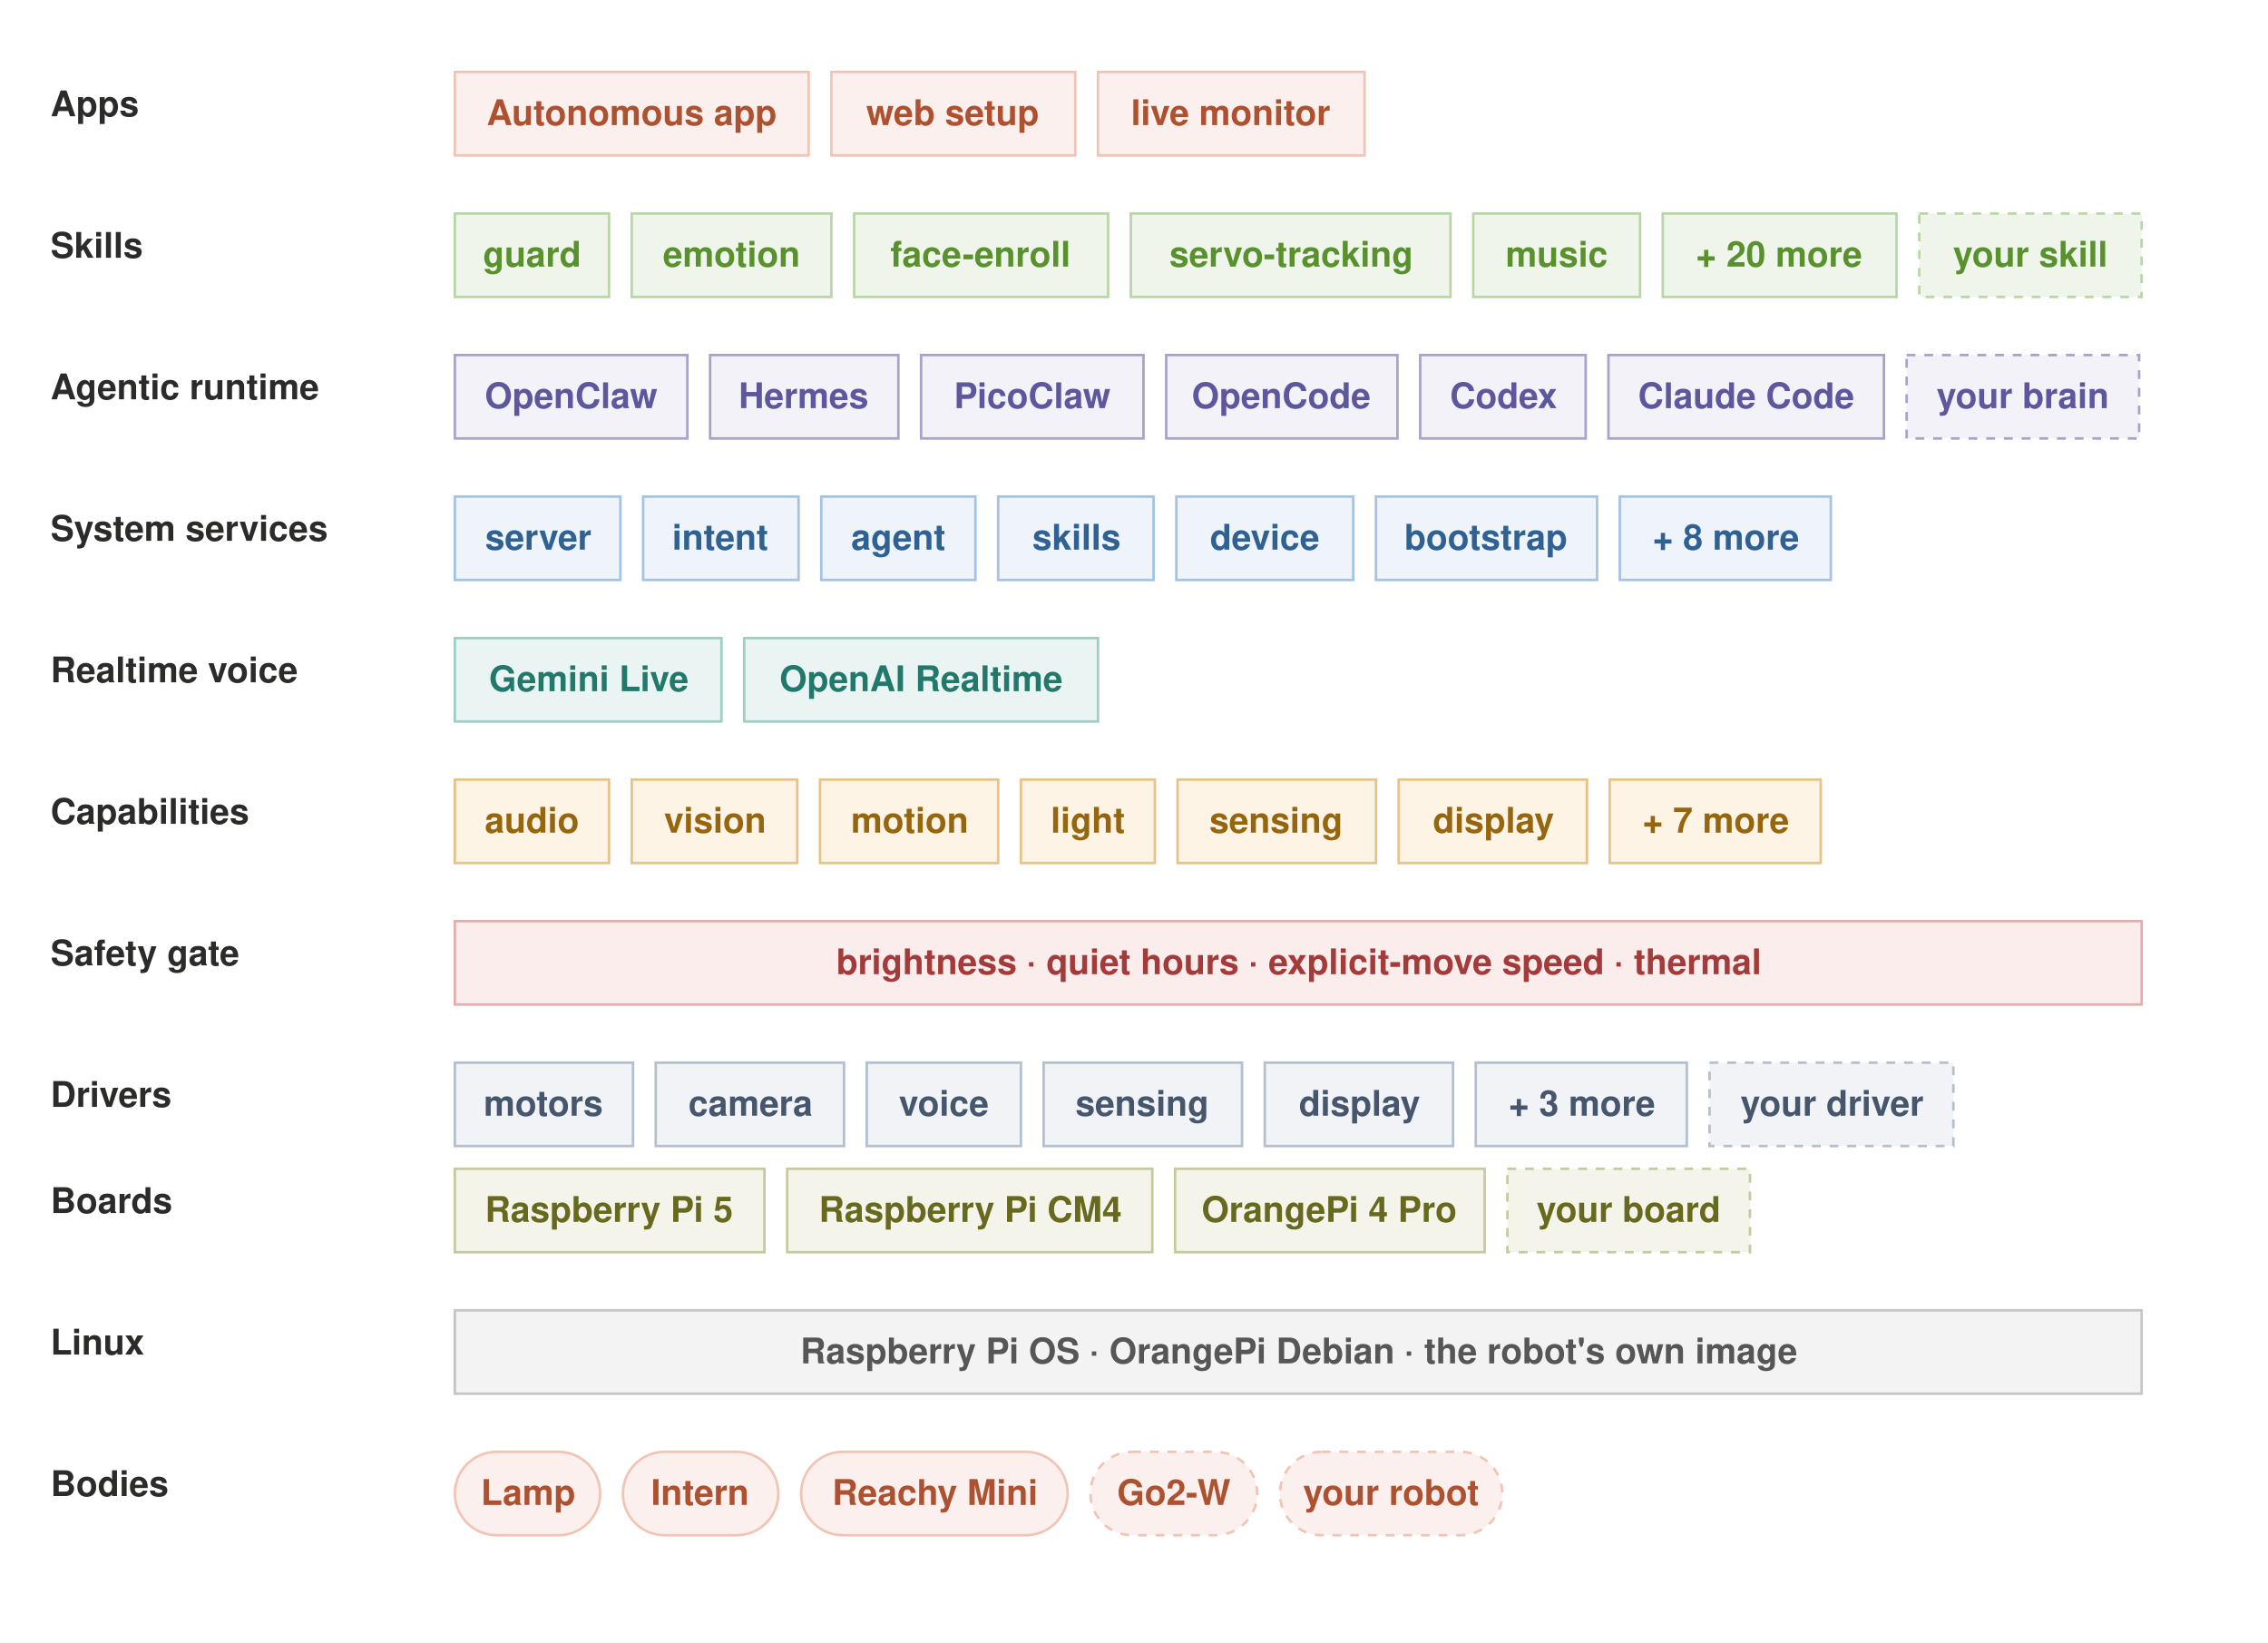
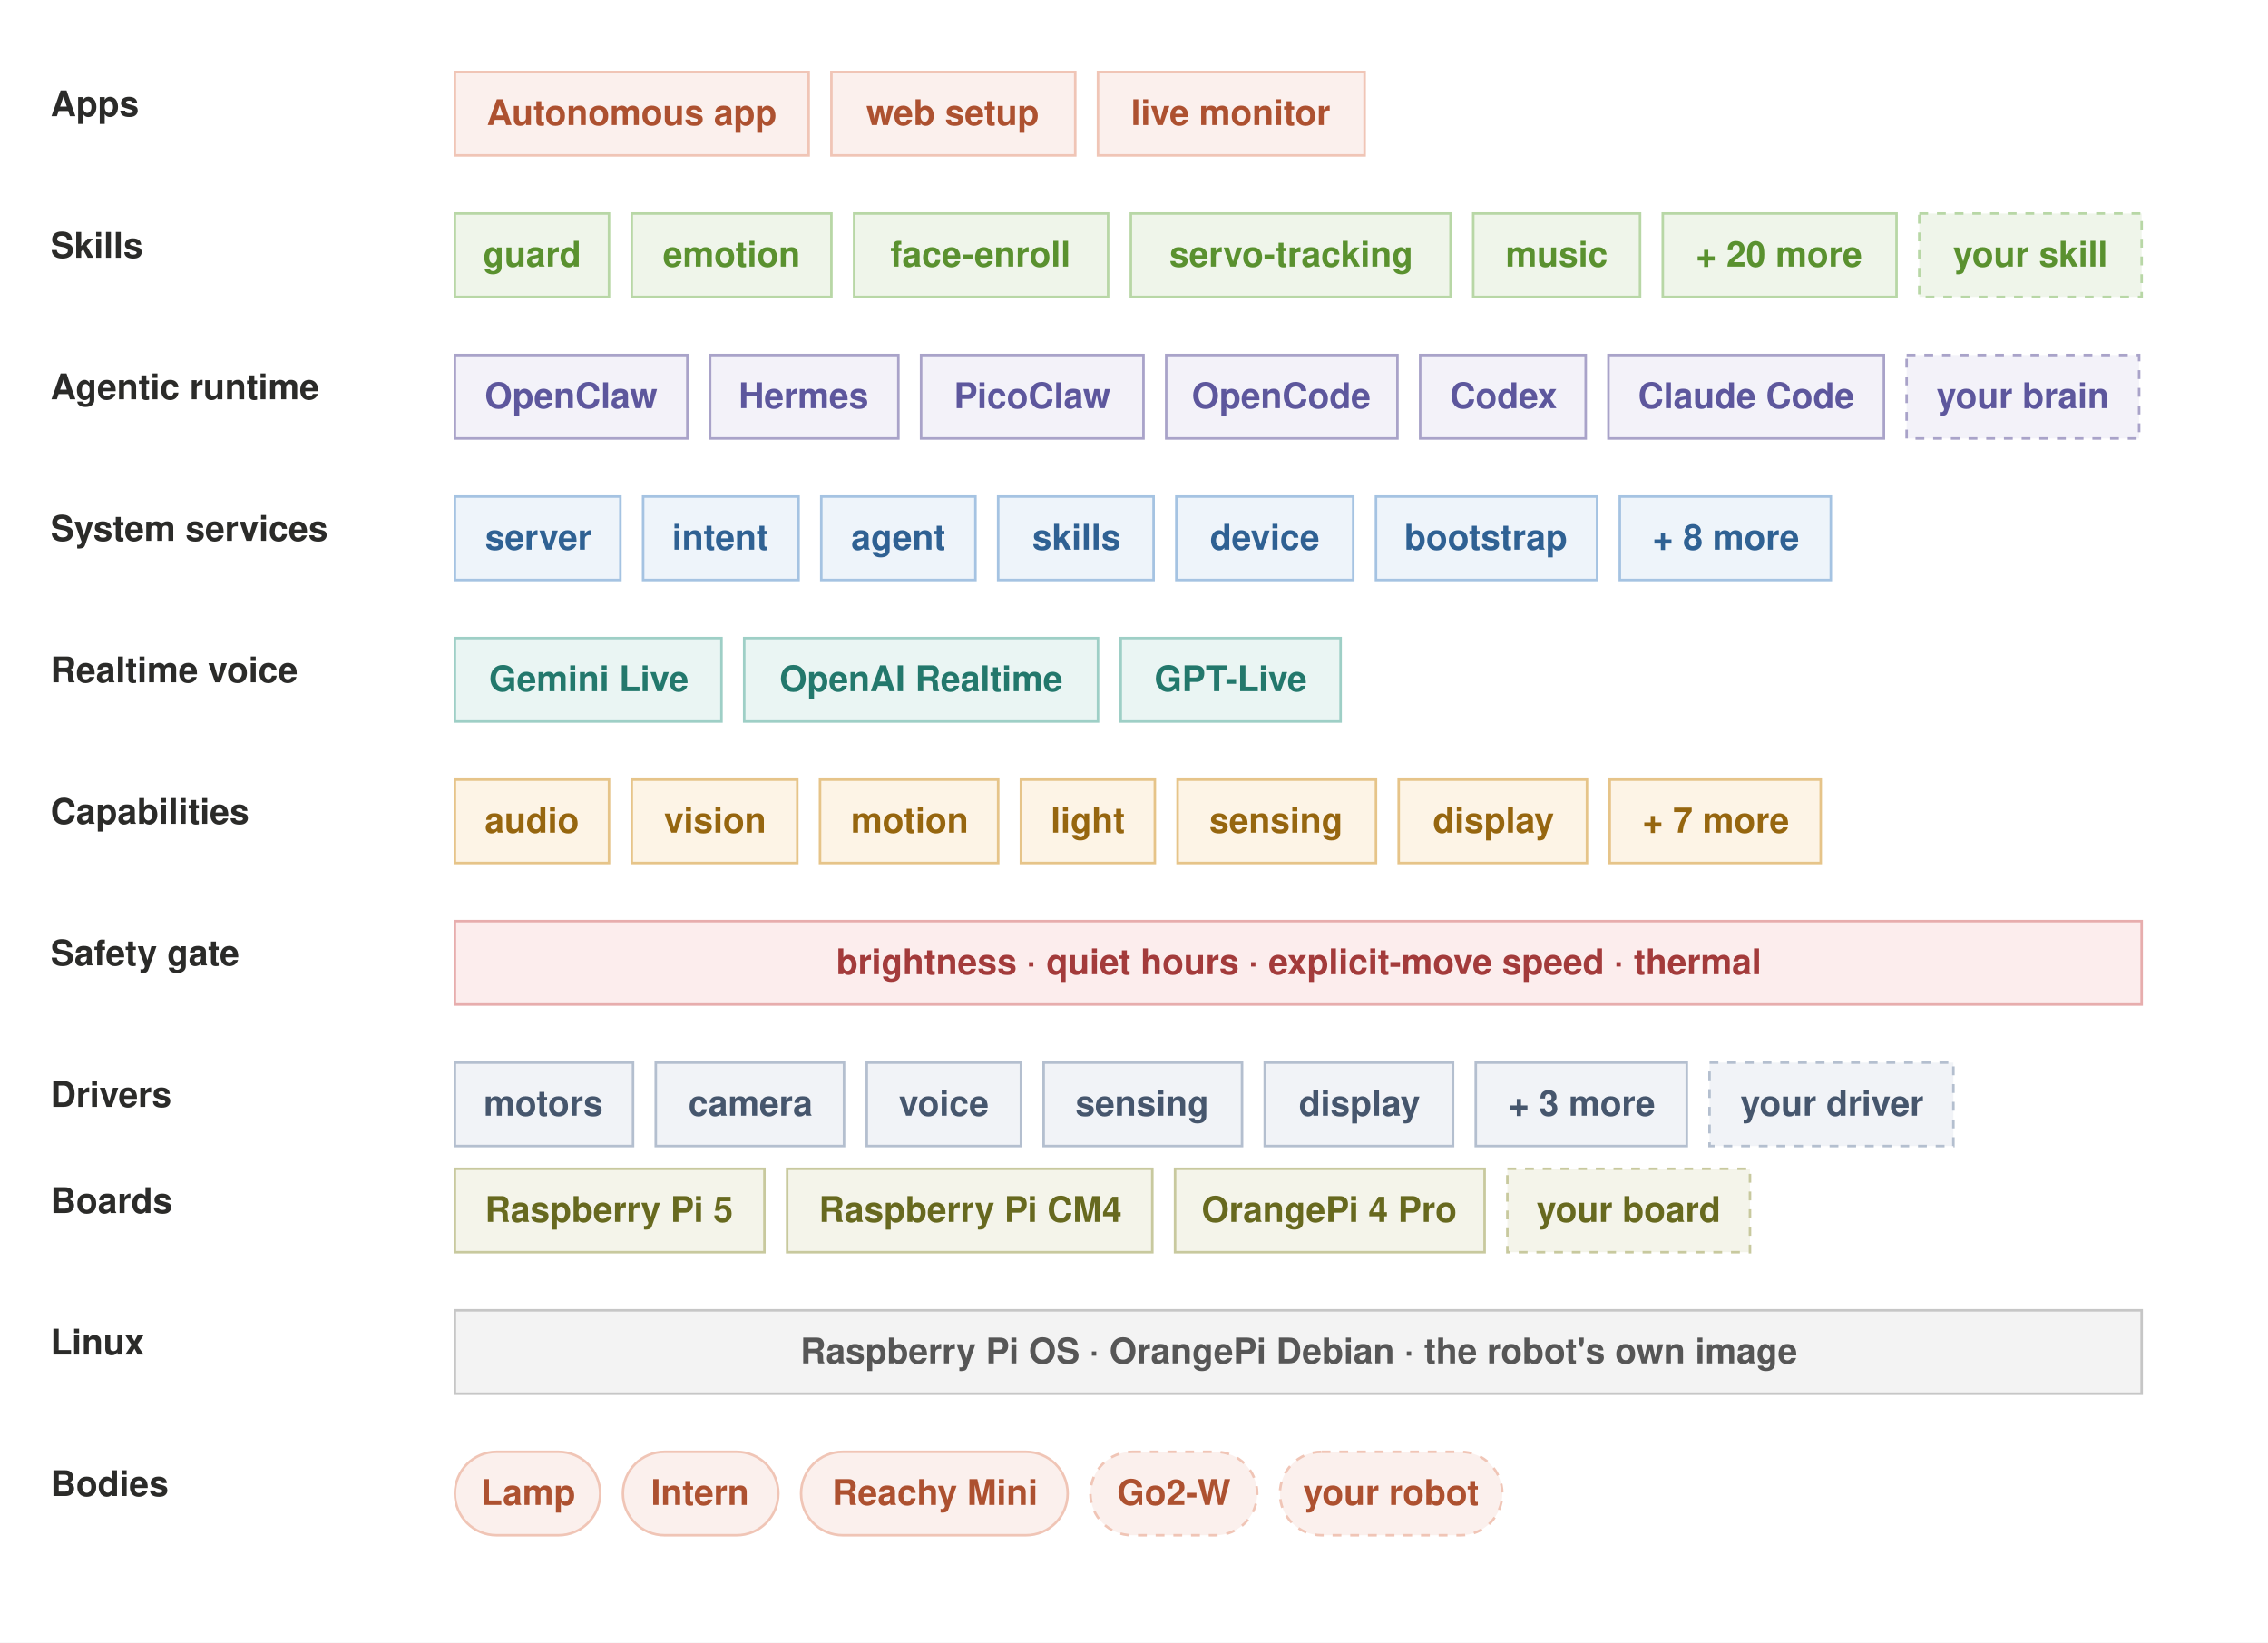
<svg xmlns="http://www.w3.org/2000/svg" viewBox="0 0 1795 1300" font-family="Avenir Next, Nunito, Segoe UI, Helvetica, Arial, sans-serif">
  <defs>
    <marker id="ha" markerWidth="14" markerHeight="14" refX="11" refY="5" orient="auto" markerUnits="userSpaceOnUse">
      <path d="M1.5 1 L10 5 L1.5 9" fill="none" stroke="#a1a099" stroke-width="1.9" stroke-linecap="round" stroke-linejoin="round" />
    </marker>
    <marker id="Ha" markerWidth="19" markerHeight="19" refX="13" refY="6.5" orient="auto" markerUnits="userSpaceOnUse">
      <path d="M2 1.5 L12.5 6.5 L2 11.5" fill="none" stroke="#a1a099" stroke-width="3" stroke-linecap="round" stroke-linejoin="round" />
    </marker>
    <marker id="hg" markerWidth="14" markerHeight="14" refX="11" refY="5" orient="auto" markerUnits="userSpaceOnUse">
      <path d="M1.5 1 L10 5 L1.5 9" fill="none" stroke="#5a912f" stroke-width="1.9" stroke-linecap="round" stroke-linejoin="round" />
    </marker>
    <marker id="Hg" markerWidth="19" markerHeight="19" refX="13" refY="6.5" orient="auto" markerUnits="userSpaceOnUse">
      <path d="M2 1.5 L12.5 6.5 L2 11.5" fill="none" stroke="#5a912f" stroke-width="3" stroke-linecap="round" stroke-linejoin="round" />
    </marker>
    <marker id="hp" markerWidth="14" markerHeight="14" refX="11" refY="5" orient="auto" markerUnits="userSpaceOnUse">
      <path d="M1.5 1 L10 5 L1.5 9" fill="none" stroke="#5d579d" stroke-width="1.9" stroke-linecap="round" stroke-linejoin="round" />
    </marker>
    <marker id="Hp" markerWidth="19" markerHeight="19" refX="13" refY="6.5" orient="auto" markerUnits="userSpaceOnUse">
      <path d="M2 1.5 L12.5 6.5 L2 11.5" fill="none" stroke="#5d579d" stroke-width="3" stroke-linecap="round" stroke-linejoin="round" />
    </marker>
    <marker id="hc" markerWidth="14" markerHeight="14" refX="11" refY="5" orient="auto" markerUnits="userSpaceOnUse">
      <path d="M1.5 1 L10 5 L1.5 9" fill="none" stroke="#ad5130" stroke-width="1.9" stroke-linecap="round" stroke-linejoin="round" />
    </marker>
    <marker id="Hc" markerWidth="19" markerHeight="19" refX="13" refY="6.5" orient="auto" markerUnits="userSpaceOnUse">
      <path d="M2 1.5 L12.5 6.5 L2 11.5" fill="none" stroke="#ad5130" stroke-width="3" stroke-linecap="round" stroke-linejoin="round" />
    </marker>
    <marker id="hk" markerWidth="14" markerHeight="14" refX="11" refY="5" orient="auto" markerUnits="userSpaceOnUse">
      <path d="M1.5 1 L10 5 L1.5 9" fill="none" stroke="#2b2b29" stroke-width="1.9" stroke-linecap="round" stroke-linejoin="round" />
    </marker>
    <marker id="Hk" markerWidth="19" markerHeight="19" refX="13" refY="6.5" orient="auto" markerUnits="userSpaceOnUse">
      <path d="M2 1.5 L12.5 6.5 L2 11.5" fill="none" stroke="#2b2b29" stroke-width="3" stroke-linecap="round" stroke-linejoin="round" />
    </marker>
  </defs>
  <rect width="1795" height="1300" fill="#fff" />
  <text x="40" y="92" fill="#2b2b29" font-size="28" font-weight="600">Apps</text>
  <rect x="360" y="57" width="280" height="66" fill="#fbf0ed" stroke="#f0c5b6" stroke-width="2" />
  <text x="500" y="99" text-anchor="middle" fill="#ad5130" font-size="28" font-weight="600">Autonomous app</text>
  <rect x="658" y="57" width="193" height="66" fill="#fbf0ed" stroke="#f0c5b6" stroke-width="2" />
  <text x="754" y="99" text-anchor="middle" fill="#ad5130" font-size="28" font-weight="600">web setup</text>
  <rect x="869" y="57" width="211" height="66" fill="#fbf0ed" stroke="#f0c5b6" stroke-width="2" />
  <text x="974" y="99" text-anchor="middle" fill="#ad5130" font-size="28" font-weight="600">live monitor</text>
  <text x="40" y="204" fill="#2b2b29" font-size="28" font-weight="600">Skills</text>
  <rect x="360" y="169" width="122" height="66" fill="#eff5ea" stroke="#b8d7a6" stroke-width="2" />
  <text x="421" y="211" text-anchor="middle" fill="#5a912f" font-size="28" font-weight="600">guard</text>
  <rect x="500" y="169" width="158" height="66" fill="#eff5ea" stroke="#b8d7a6" stroke-width="2" />
  <text x="579" y="211" text-anchor="middle" fill="#5a912f" font-size="28" font-weight="600">emotion</text>
  <rect x="676" y="169" width="201" height="66" fill="#eff5ea" stroke="#b8d7a6" stroke-width="2" />
  <text x="776" y="211" text-anchor="middle" fill="#5a912f" font-size="28" font-weight="600">face-enroll</text>
  <rect x="895" y="169" width="253" height="66" fill="#eff5ea" stroke="#b8d7a6" stroke-width="2" />
  <text x="1022" y="211" text-anchor="middle" fill="#5a912f" font-size="28" font-weight="600">servo-tracking</text>
  <rect x="1166" y="169" width="132" height="66" fill="#eff5ea" stroke="#b8d7a6" stroke-width="2" />
  <text x="1232" y="211" text-anchor="middle" fill="#5a912f" font-size="28" font-weight="600">music</text>
  <rect x="1316" y="169" width="185" height="66" fill="#eff5ea" stroke="#b8d7a6" stroke-width="2" />
  <text x="1408" y="211" text-anchor="middle" fill="#5a912f" font-size="28" font-weight="600">+ 20 more</text>
  <rect x="1519" y="169" width="176" height="66" fill="#eff5ea" stroke="#b8d7a6" stroke-width="2" stroke-dasharray="7 7" />
  <text x="1607" y="211" text-anchor="middle" fill="#5a912f" font-size="28" font-weight="600">your skill</text>
  <text x="40" y="316" fill="#2b2b29" font-size="28" font-weight="600">Agentic runtime</text>
  <rect x="360" y="281" width="184" height="66" fill="#f3f2f9" stroke="#a9a3c9" stroke-width="2" />
  <text x="452" y="323" text-anchor="middle" fill="#5d579d" font-size="28" font-weight="600">OpenClaw</text>
  <rect x="562" y="281" width="149" height="66" fill="#f3f2f9" stroke="#a9a3c9" stroke-width="2" />
  <text x="636" y="323" text-anchor="middle" fill="#5d579d" font-size="28" font-weight="600">Hermes</text>
  <rect x="729" y="281" width="176" height="66" fill="#f3f2f9" stroke="#a9a3c9" stroke-width="2" />
  <text x="817" y="323" text-anchor="middle" fill="#5d579d" font-size="28" font-weight="600">PicoClaw</text>
  <rect x="923" y="281" width="183" height="66" fill="#f3f2f9" stroke="#a9a3c9" stroke-width="2" />
  <text x="1014" y="323" text-anchor="middle" fill="#5d579d" font-size="28" font-weight="600">OpenCode</text>
  <rect x="1124" y="281" width="131" height="66" fill="#f3f2f9" stroke="#a9a3c9" stroke-width="2" />
  <text x="1190" y="323" text-anchor="middle" fill="#5d579d" font-size="28" font-weight="600">Codex</text>
  <rect x="1273" y="281" width="218" height="66" fill="#f3f2f9" stroke="#a9a3c9" stroke-width="2" />
  <text x="1382" y="323" text-anchor="middle" fill="#5d579d" font-size="28" font-weight="600">Claude Code</text>
  <rect x="1509" y="281" width="184" height="66" fill="#f3f2f9" stroke="#a9a3c9" stroke-width="2" stroke-dasharray="7 7" />
  <text x="1601" y="323" text-anchor="middle" fill="#5d579d" font-size="28" font-weight="600">your brain</text>
  <text x="40" y="428" fill="#2b2b29" font-size="28" font-weight="600">System services</text>
  <rect x="360" y="393" width="131" height="66" fill="#eef4fa" stroke="#a5c3e2" stroke-width="2" />
  <text x="426" y="435" text-anchor="middle" fill="#2f6193" font-size="28" font-weight="600">server</text>
  <rect x="509" y="393" width="123" height="66" fill="#eef4fa" stroke="#a5c3e2" stroke-width="2" />
  <text x="570" y="435" text-anchor="middle" fill="#2f6193" font-size="28" font-weight="600">intent</text>
  <rect x="650" y="393" width="122" height="66" fill="#eef4fa" stroke="#a5c3e2" stroke-width="2" />
  <text x="711" y="435" text-anchor="middle" fill="#2f6193" font-size="28" font-weight="600">agent</text>
  <rect x="790" y="393" width="123" height="66" fill="#eef4fa" stroke="#a5c3e2" stroke-width="2" />
  <text x="852" y="435" text-anchor="middle" fill="#2f6193" font-size="28" font-weight="600">skills</text>
  <rect x="931" y="393" width="140" height="66" fill="#eef4fa" stroke="#a5c3e2" stroke-width="2" />
  <text x="1001" y="435" text-anchor="middle" fill="#2f6193" font-size="28" font-weight="600">device</text>
  <rect x="1089" y="393" width="175" height="66" fill="#eef4fa" stroke="#a5c3e2" stroke-width="2" />
  <text x="1176" y="435" text-anchor="middle" fill="#2f6193" font-size="28" font-weight="600">bootstrap</text>
  <rect x="1282" y="393" width="167" height="66" fill="#eef4fa" stroke="#a5c3e2" stroke-width="2" />
  <text x="1366" y="435" text-anchor="middle" fill="#2f6193" font-size="28" font-weight="600">+ 8 more</text>
  <text x="40" y="540" fill="#2b2b29" font-size="28" font-weight="600">Realtime voice</text>
  <rect x="360" y="505" width="211" height="66" fill="#eaf5f3" stroke="#9ecfc6" stroke-width="2" />
  <text x="466" y="547" text-anchor="middle" fill="#23786c" font-size="28" font-weight="600">Gemini Live</text>
  <rect x="589" y="505" width="280" height="66" fill="#eaf5f3" stroke="#9ecfc6" stroke-width="2" />
  <text x="729" y="547" text-anchor="middle" fill="#23786c" font-size="28" font-weight="600">OpenAI Realtime</text>
+   <rect x="887" y="505" width="174" height="66" fill="#eaf5f3" stroke="#9ecfc6" stroke-width="2" />
+   <text x="974" y="547" text-anchor="middle" fill="#23786c" font-size="28" font-weight="600">GPT-Live</text>
  <text x="40" y="652" fill="#2b2b29" font-size="28" font-weight="600">Capabilities</text>
  <rect x="360" y="617" width="122" height="66" fill="#fdf4e6" stroke="#e6c489" stroke-width="2" />
  <text x="421" y="659" text-anchor="middle" fill="#96660f" font-size="28" font-weight="600">audio</text>
  <rect x="500" y="617" width="131" height="66" fill="#fdf4e6" stroke="#e6c489" stroke-width="2" />
  <text x="566" y="659" text-anchor="middle" fill="#96660f" font-size="28" font-weight="600">vision</text>
  <rect x="649" y="617" width="141" height="66" fill="#fdf4e6" stroke="#e6c489" stroke-width="2" />
  <text x="720" y="659" text-anchor="middle" fill="#96660f" font-size="28" font-weight="600">motion</text>
  <rect x="808" y="617" width="106" height="66" fill="#fdf4e6" stroke="#e6c489" stroke-width="2" />
  <text x="861" y="659" text-anchor="middle" fill="#96660f" font-size="28" font-weight="600">light</text>
  <rect x="932" y="617" width="157" height="66" fill="#fdf4e6" stroke="#e6c489" stroke-width="2" />
  <text x="1010" y="659" text-anchor="middle" fill="#96660f" font-size="28" font-weight="600">sensing</text>
  <rect x="1107" y="617" width="149" height="66" fill="#fdf4e6" stroke="#e6c489" stroke-width="2" />
  <text x="1182" y="659" text-anchor="middle" fill="#96660f" font-size="28" font-weight="600">display</text>
  <rect x="1274" y="617" width="167" height="66" fill="#fdf4e6" stroke="#e6c489" stroke-width="2" />
  <text x="1358" y="659" text-anchor="middle" fill="#96660f" font-size="28" font-weight="600">+ 7 more</text>
  <text x="40" y="764" fill="#2b2b29" font-size="28" font-weight="600">Safety gate</text>
  <text x="40" y="876" fill="#2b2b29" font-size="28" font-weight="600">Drivers</text>
  <rect x="360" y="841" width="141" height="66" fill="#f1f3f7" stroke="#b4bfcf" stroke-width="2" />
  <text x="430" y="883" text-anchor="middle" fill="#46566d" font-size="28" font-weight="600">motors</text>
  <rect x="519" y="841" width="149" height="66" fill="#f1f3f7" stroke="#b4bfcf" stroke-width="2" />
  <text x="594" y="883" text-anchor="middle" fill="#46566d" font-size="28" font-weight="600">camera</text>
  <rect x="686" y="841" width="122" height="66" fill="#f1f3f7" stroke="#b4bfcf" stroke-width="2" />
  <text x="747" y="883" text-anchor="middle" fill="#46566d" font-size="28" font-weight="600">voice</text>
  <rect x="826" y="841" width="157" height="66" fill="#f1f3f7" stroke="#b4bfcf" stroke-width="2" />
  <text x="904" y="883" text-anchor="middle" fill="#46566d" font-size="28" font-weight="600">sensing</text>
  <rect x="1001" y="841" width="149" height="66" fill="#f1f3f7" stroke="#b4bfcf" stroke-width="2" />
  <text x="1076" y="883" text-anchor="middle" fill="#46566d" font-size="28" font-weight="600">display</text>
  <rect x="1168" y="841" width="167" height="66" fill="#f1f3f7" stroke="#b4bfcf" stroke-width="2" />
  <text x="1252" y="883" text-anchor="middle" fill="#46566d" font-size="28" font-weight="600">+ 3 more</text>
  <rect x="1353" y="841" width="193" height="66" fill="#f1f3f7" stroke="#b4bfcf" stroke-width="2" stroke-dasharray="7 7" />
  <text x="1450" y="883" text-anchor="middle" fill="#46566d" font-size="28" font-weight="600">your driver</text>
  <text x="40" y="960" fill="#2b2b29" font-size="28" font-weight="600">Boards</text>
  <rect x="360" y="925" width="245" height="66" fill="#f4f4ea" stroke="#c8c99e" stroke-width="2" />
  <text x="482" y="967" text-anchor="middle" fill="#67691f" font-size="28" font-weight="600">Raspberry Pi 5</text>
  <rect x="623" y="925" width="289" height="66" fill="#f4f4ea" stroke="#c8c99e" stroke-width="2" />
  <text x="768" y="967" text-anchor="middle" fill="#67691f" font-size="28" font-weight="600">Raspberry Pi CM4</text>
  <rect x="930" y="925" width="245" height="66" fill="#f4f4ea" stroke="#c8c99e" stroke-width="2" />
  <text x="1052" y="967" text-anchor="middle" fill="#67691f" font-size="28" font-weight="600">OrangePi 4 Pro</text>
  <rect x="1193" y="925" width="192" height="66" fill="#f4f4ea" stroke="#c8c99e" stroke-width="2" stroke-dasharray="7 7" />
  <text x="1289" y="967" text-anchor="middle" fill="#67691f" font-size="28" font-weight="600">your board</text>
  <text x="40" y="1072" fill="#2b2b29" font-size="28" font-weight="600">Linux</text>
  <text x="40" y="1184" fill="#2b2b29" font-size="28" font-weight="600">Bodies</text>
  <rect x="360" y="1149" width="115" height="66" rx="33" fill="#fbf0ed" stroke="#f0c5b6" stroke-width="2" />
  <text x="418" y="1191" text-anchor="middle" fill="#ad5130" font-size="28" font-weight="600">Lamp</text>
  <rect x="493" y="1149" width="123" height="66" rx="33" fill="#fbf0ed" stroke="#f0c5b6" stroke-width="2" />
  <text x="554" y="1191" text-anchor="middle" fill="#ad5130" font-size="28" font-weight="600">Intern</text>
  <rect x="634" y="1149" width="211" height="66" rx="33" fill="#fbf0ed" stroke="#f0c5b6" stroke-width="2" />
  <text x="740" y="1191" text-anchor="middle" fill="#ad5130" font-size="28" font-weight="600">Reachy Mini</text>
  <rect x="863" y="1149" width="132" height="66" rx="33" fill="#fbf0ed" stroke="#f0c5b6" stroke-width="2" stroke-dasharray="7 7" />
  <text x="929" y="1191" text-anchor="middle" fill="#ad5130" font-size="28" font-weight="600">Go2-W</text>
  <rect x="1013" y="1149" width="176" height="66" rx="33" fill="#fbf0ed" stroke="#f0c5b6" stroke-width="2" stroke-dasharray="7 7" />
  <text x="1101" y="1191" text-anchor="middle" fill="#ad5130" font-size="28" font-weight="600">your robot</text>
  <rect x="360" y="729" width="1335" height="66" fill="#fceded" stroke="#e7adad" stroke-width="2" />
  <text x="1028" y="771" text-anchor="middle" fill="#a33b3b" font-size="28" font-weight="600">brightness · quiet hours · explicit-move speed · thermal</text>
  <rect x="360" y="1037" width="1335" height="66" fill="#f3f3f3" stroke="#c6c6c6" stroke-width="2" />
  <text x="1028" y="1079" text-anchor="middle" fill="#565656" font-size="28" font-weight="600">Raspberry Pi OS · OrangePi Debian · the robot's own image</text>
</svg>
